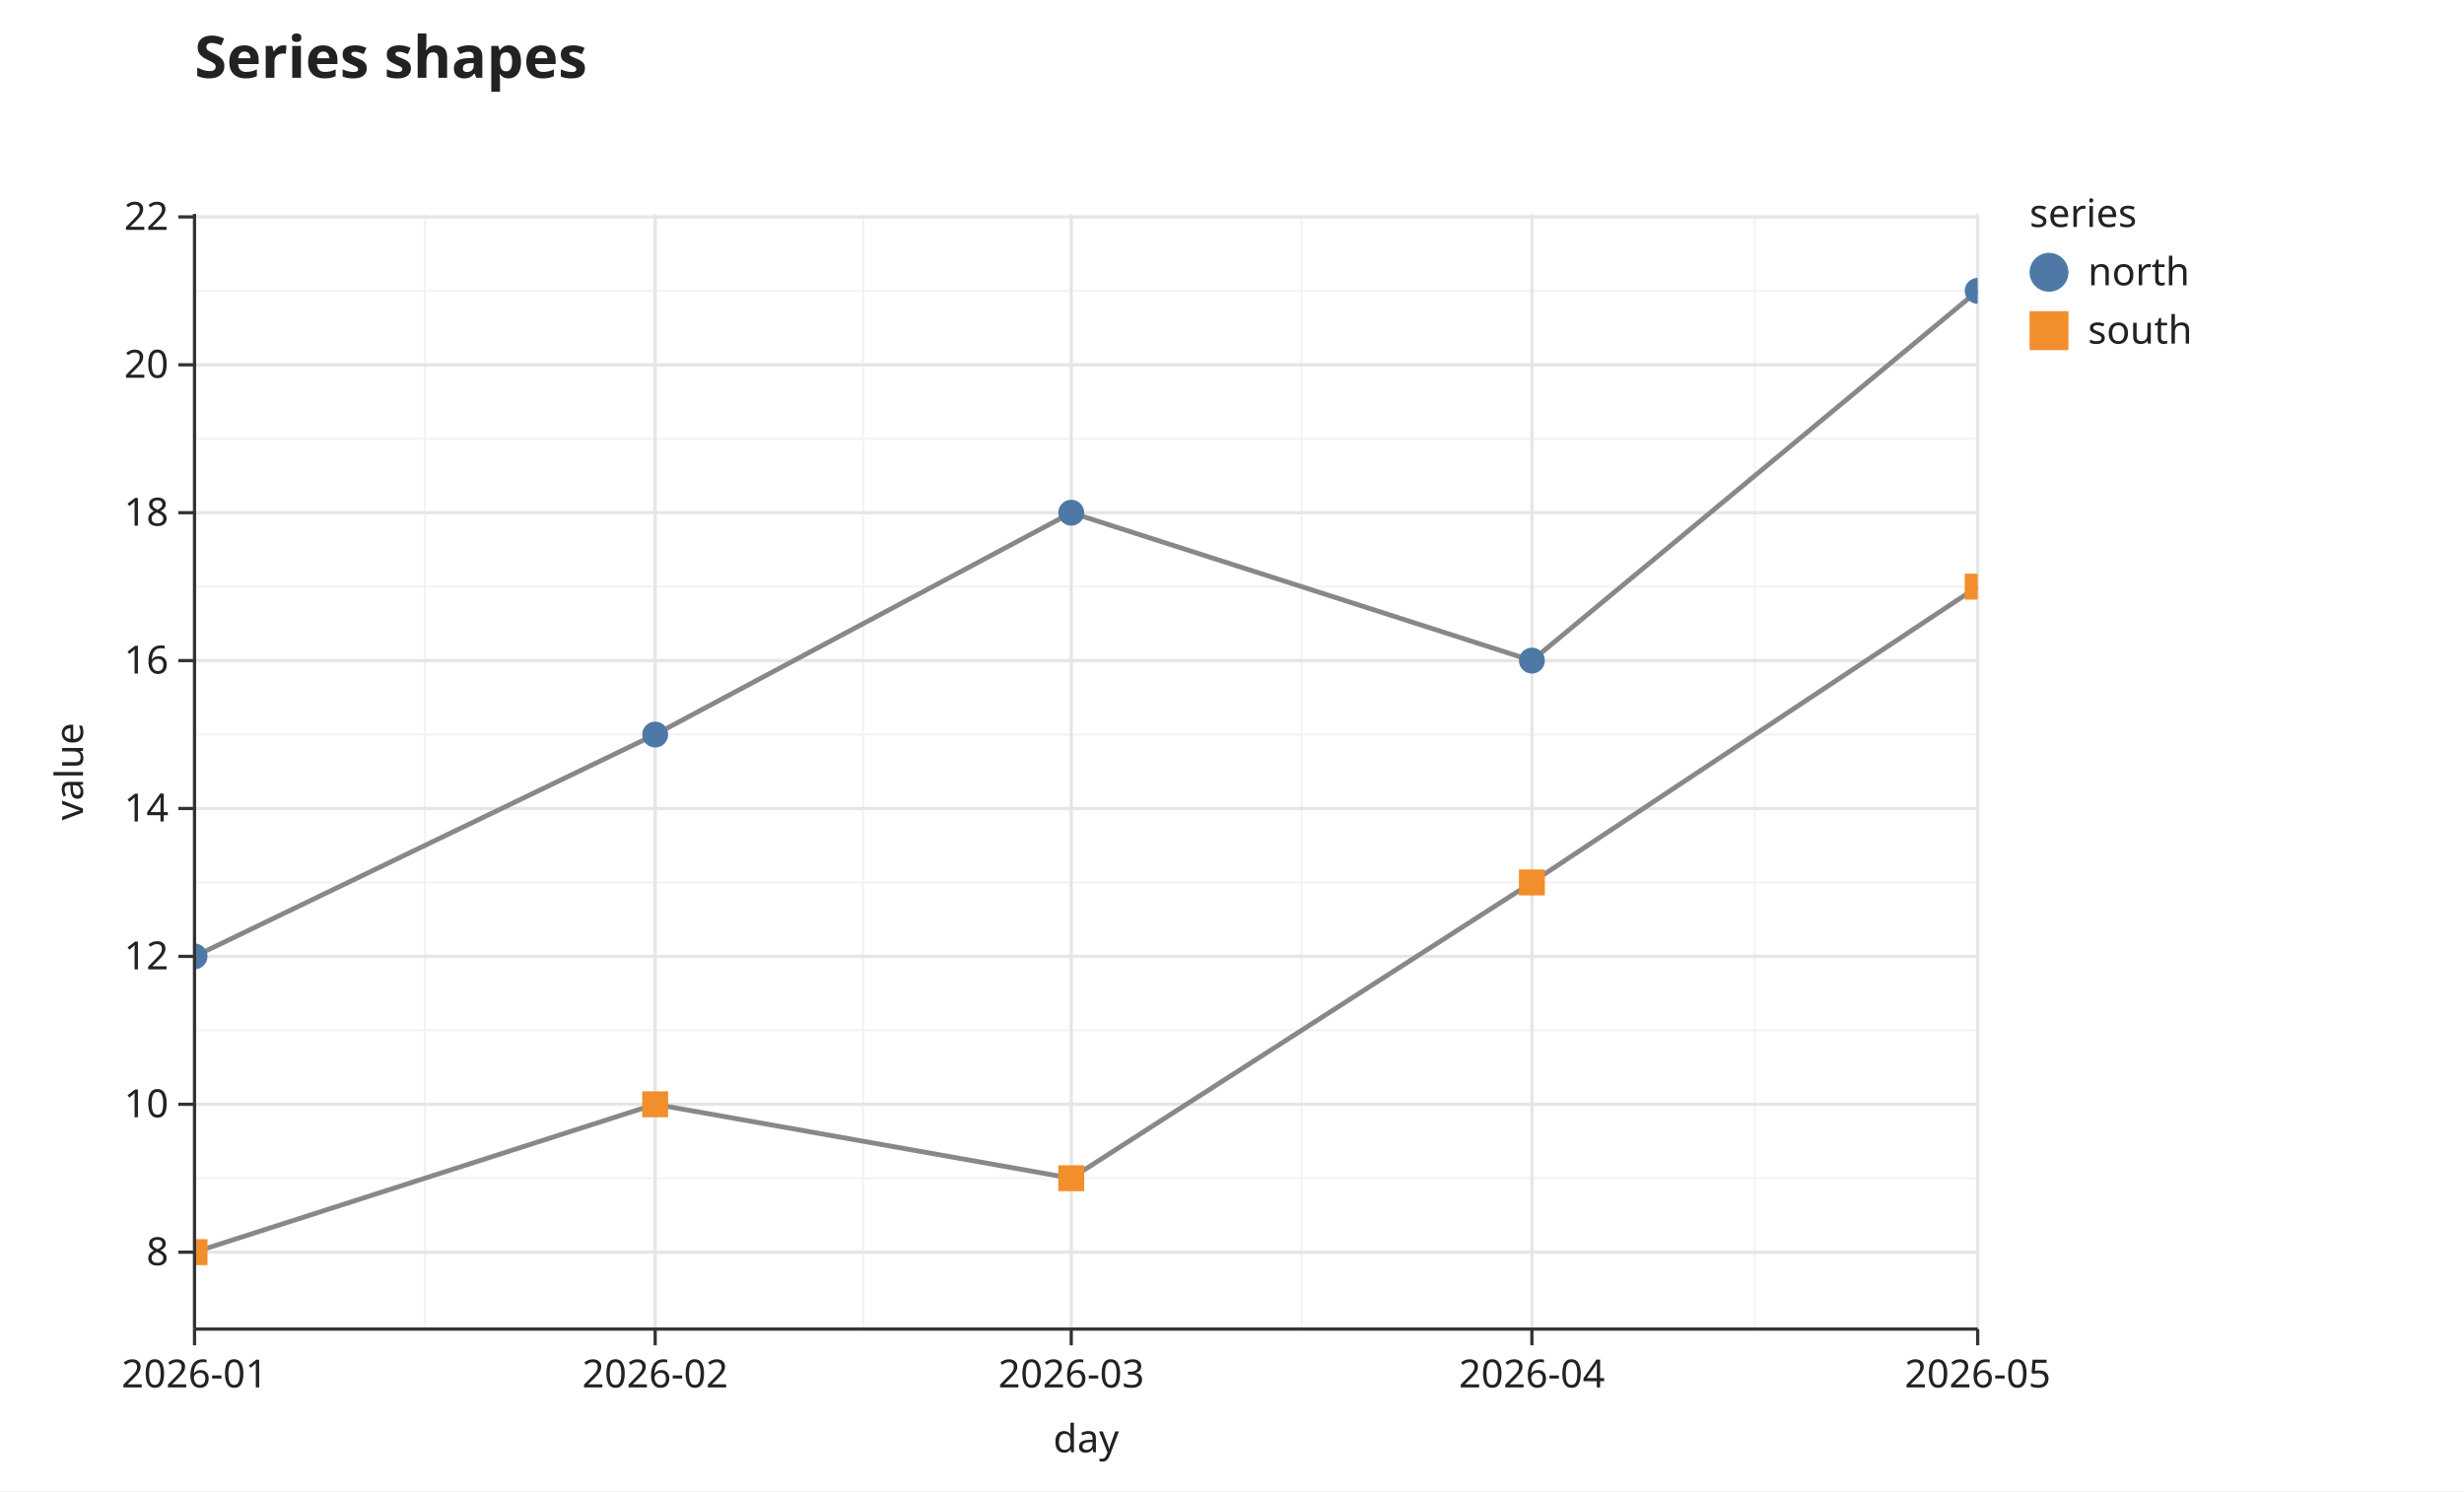
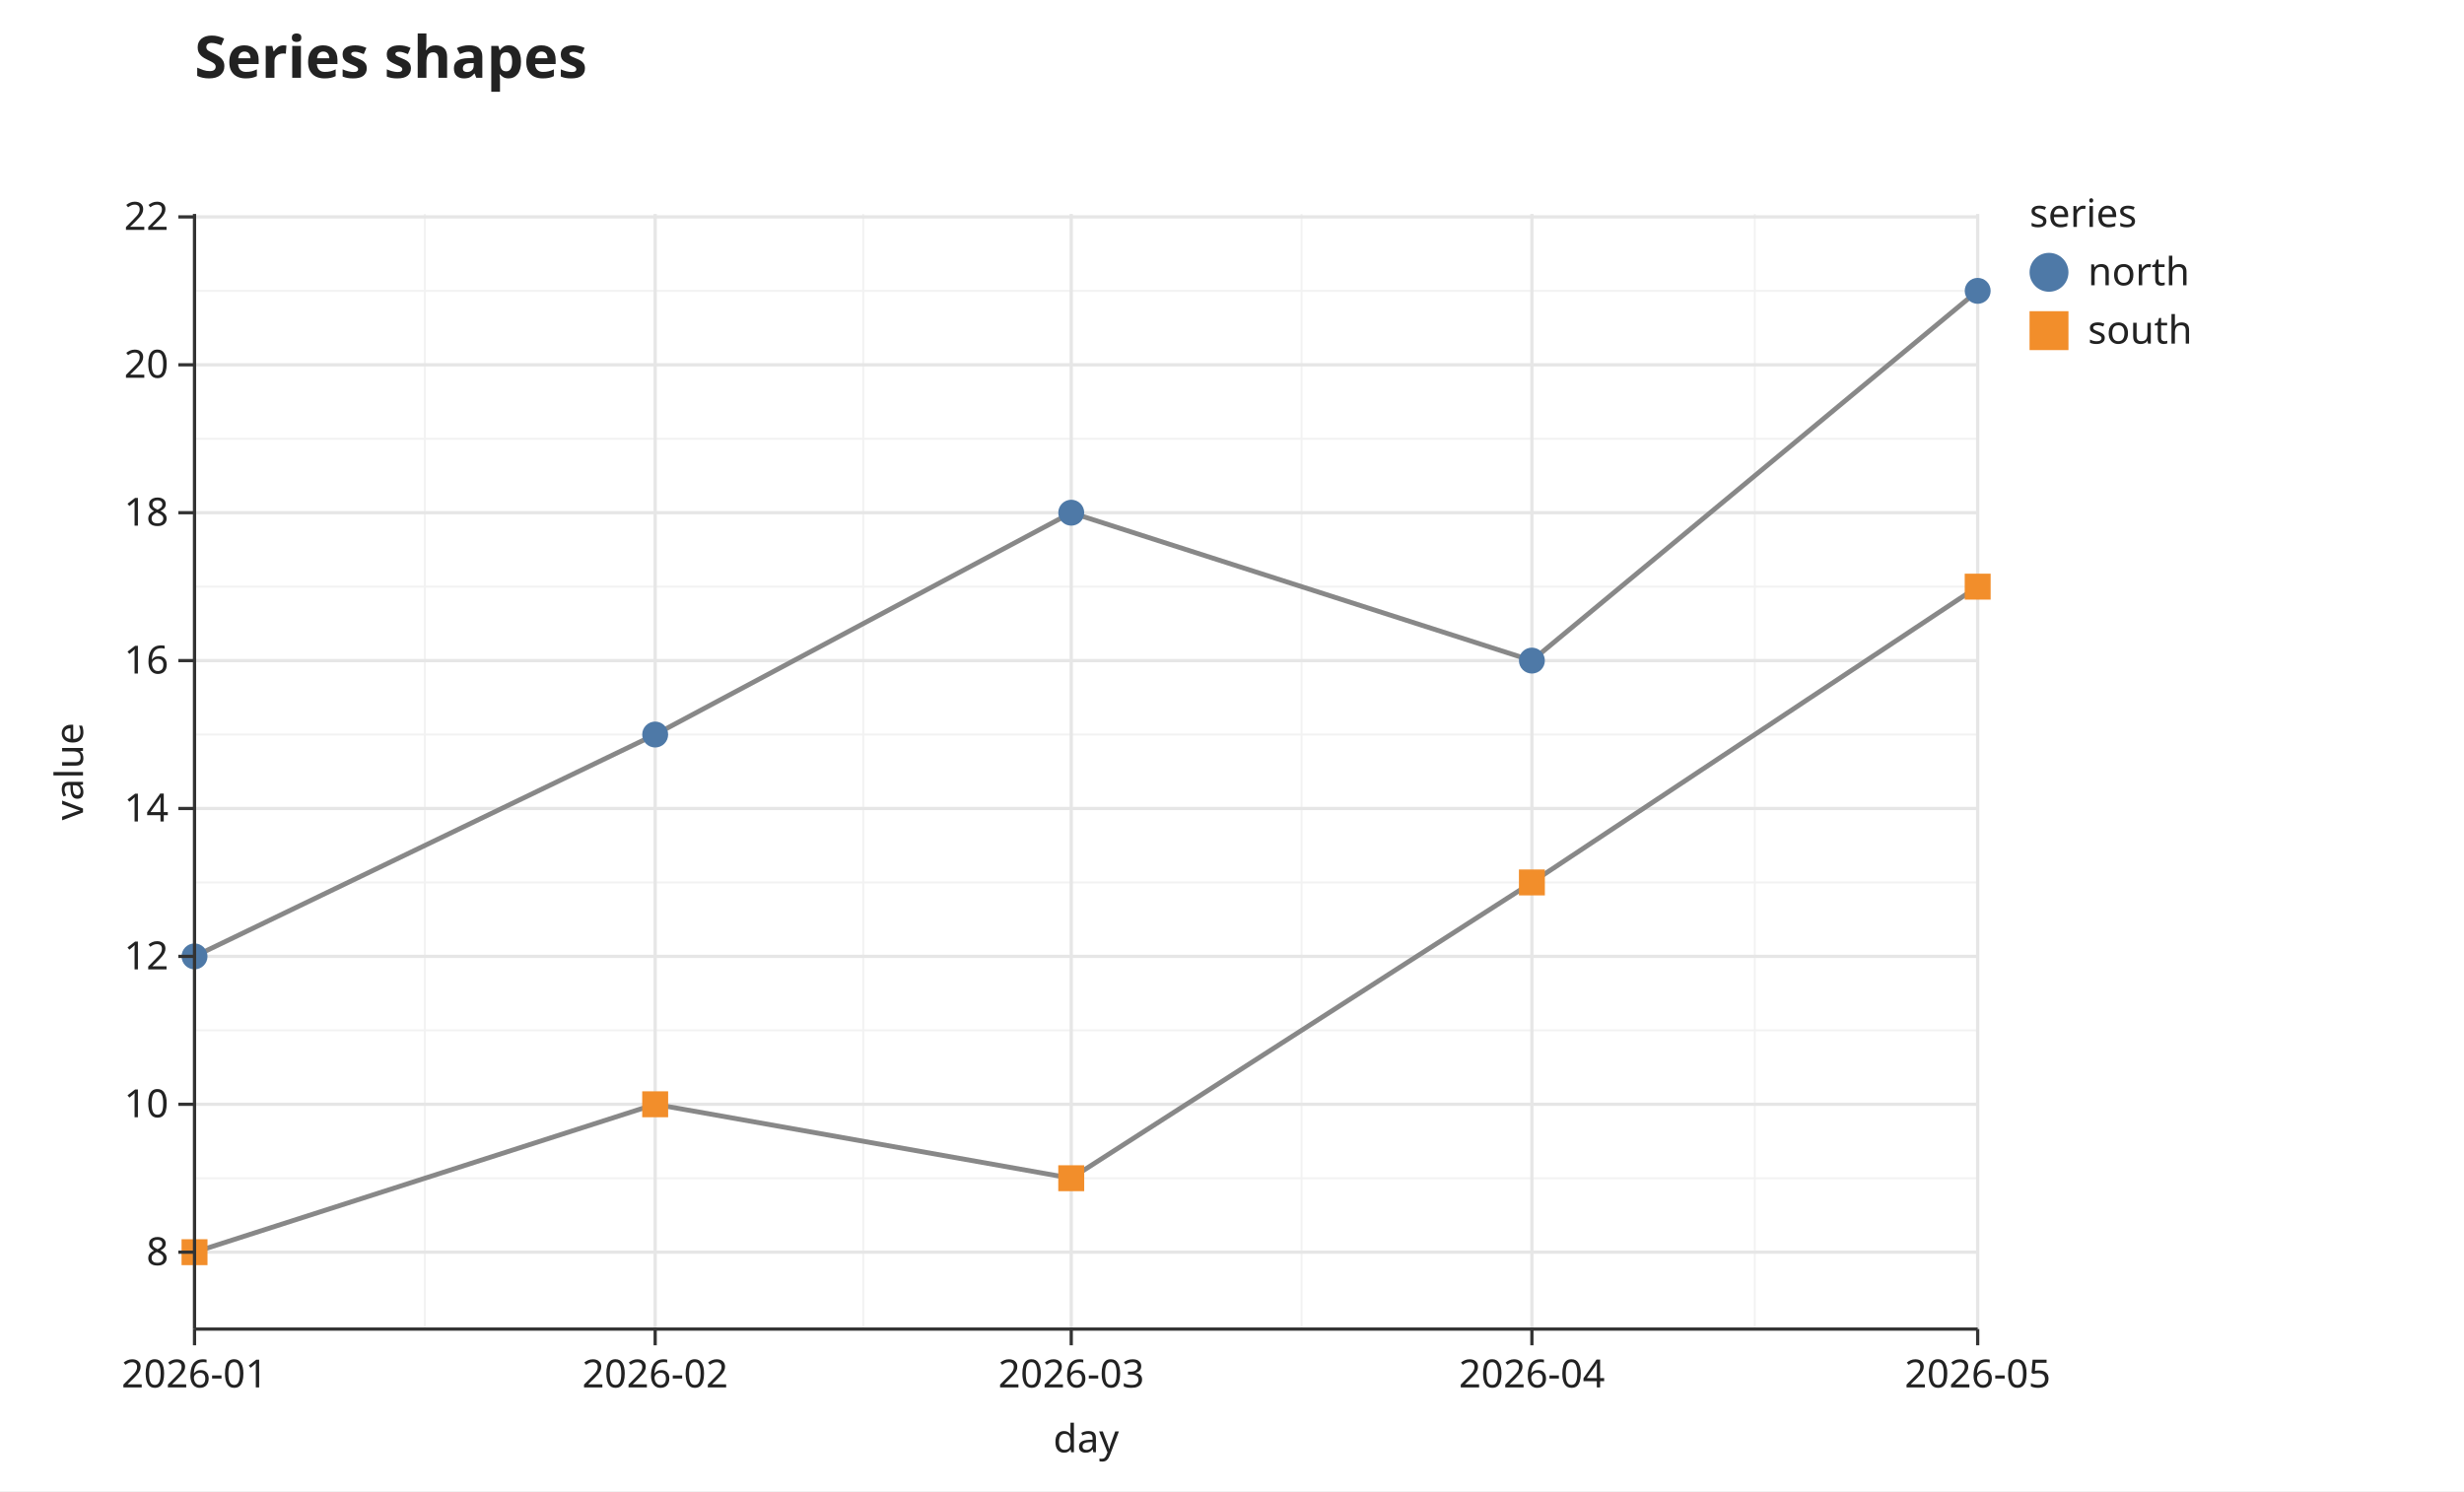
<svg xmlns="http://www.w3.org/2000/svg" width="760" height="460" viewBox="0 0 760 460" role="img" aria-label="Series shapes">
  <rect class="algraf-background" x="0" y="0" width="760" height="460" fill="#ffffff" />
  <text class="algraf-title" x="60" y="24" font-family="system-ui, sans-serif" font-size="18" font-weight="600" fill="#222222">Series shapes</text>
  <rect class="algraf-plot-area" x="60" y="66" width="550" height="344" fill="#ffffff" />
  <g class="algraf-grid">
    <line x1="131.042" y1="66" x2="131.042" y2="410" stroke="#f2f2f2" stroke-width="0.6" />
    <line x1="266.25" y1="66" x2="266.25" y2="410" stroke="#f2f2f2" stroke-width="0.6" />
    <line x1="401.458" y1="66" x2="401.458" y2="410" stroke="#f2f2f2" stroke-width="0.6" />
    <line x1="541.25" y1="66" x2="541.25" y2="410" stroke="#f2f2f2" stroke-width="0.6" />
    <line x1="60" y1="363.464" x2="610" y2="363.464" stroke="#f2f2f2" stroke-width="0.6" />
    <line x1="60" y1="317.841" x2="610" y2="317.841" stroke="#f2f2f2" stroke-width="0.6" />
    <line x1="60" y1="272.218" x2="610" y2="272.218" stroke="#f2f2f2" stroke-width="0.6" />
    <line x1="60" y1="226.594" x2="610" y2="226.594" stroke="#f2f2f2" stroke-width="0.6" />
    <line x1="60" y1="180.971" x2="610" y2="180.971" stroke="#f2f2f2" stroke-width="0.6" />
    <line x1="60" y1="135.347" x2="610" y2="135.347" stroke="#f2f2f2" stroke-width="0.6" />
    <line x1="60" y1="89.724" x2="610" y2="89.724" stroke="#f2f2f2" stroke-width="0.6" />
    <line x1="60" y1="66" x2="60" y2="410" stroke="#e6e6e6" stroke-width="1" />
    <line x1="202.083" y1="66" x2="202.083" y2="410" stroke="#e6e6e6" stroke-width="1" />
    <line x1="330.417" y1="66" x2="330.417" y2="410" stroke="#e6e6e6" stroke-width="1" />
    <line x1="472.5" y1="66" x2="472.5" y2="410" stroke="#e6e6e6" stroke-width="1" />
    <line x1="610" y1="66" x2="610" y2="410" stroke="#e6e6e6" stroke-width="1" />
    <line x1="60" y1="386.276" x2="610" y2="386.276" stroke="#e6e6e6" stroke-width="1" />
    <line x1="60" y1="340.653" x2="610" y2="340.653" stroke="#e6e6e6" stroke-width="1" />
    <line x1="60" y1="295.029" x2="610" y2="295.029" stroke="#e6e6e6" stroke-width="1" />
    <line x1="60" y1="249.406" x2="610" y2="249.406" stroke="#e6e6e6" stroke-width="1" />
    <line x1="60" y1="203.782" x2="610" y2="203.782" stroke="#e6e6e6" stroke-width="1" />
    <line x1="60" y1="158.159" x2="610" y2="158.159" stroke="#e6e6e6" stroke-width="1" />
    <line x1="60" y1="112.536" x2="610" y2="112.536" stroke="#e6e6e6" stroke-width="1" />
    <line x1="60" y1="66.912" x2="610" y2="66.912" stroke="#e6e6e6" stroke-width="1" />
  </g>
-   <defs>
-     <clipPath id="algraf-clip-0">
-       <rect x="60" y="66" width="550" height="344" />
-     </clipPath>
-   </defs>
-   <g clip-path="url(#algraf-clip-0)">
-     <g class="algraf-layer algraf-geom-line">
-       <path d="M60 295.029 L202.083 226.594 L330.417 158.159 L472.5 203.782 L610 89.724" fill="none" stroke="#888888" stroke-width="1.5" opacity="1" />
-       <path d="M60 386.276 L202.083 340.653 L330.417 363.464 L472.5 272.218 L610 180.971" fill="none" stroke="#888888" stroke-width="1.5" opacity="1" />
-     </g>
-     <g class="algraf-layer algraf-geom-point">
-       <circle cx="60" cy="295.029" r="4" fill="#4E79A7" opacity="1" />
-       <circle cx="202.083" cy="226.594" r="4" fill="#4E79A7" opacity="1" />
-       <circle cx="330.417" cy="158.159" r="4" fill="#4E79A7" opacity="1" />
-       <circle cx="472.5" cy="203.782" r="4" fill="#4E79A7" opacity="1" />
-       <circle cx="610" cy="89.724" r="4" fill="#4E79A7" opacity="1" />
-       <rect x="56" y="382.276" width="8" height="8" fill="#F28E2B" opacity="1" />
-       <rect x="198.083" y="336.653" width="8" height="8" fill="#F28E2B" opacity="1" />
-       <rect x="326.417" y="359.464" width="8" height="8" fill="#F28E2B" opacity="1" />
-       <rect x="468.5" y="268.218" width="8" height="8" fill="#F28E2B" opacity="1" />
-       <rect x="606" y="176.971" width="8" height="8" fill="#F28E2B" opacity="1" />
-     </g>
+   <g class="algraf-layer algraf-geom-line">
+     <path d="M60 295.029 L202.083 226.594 L330.417 158.159 L472.5 203.782 L610 89.724" fill="none" stroke="#888888" stroke-width="1.5" opacity="1" />
+     <path d="M60 386.276 L202.083 340.653 L330.417 363.464 L472.5 272.218 L610 180.971" fill="none" stroke="#888888" stroke-width="1.5" opacity="1" />
+   </g>
+   <g class="algraf-layer algraf-geom-point">
+     <circle cx="60" cy="295.029" r="4" fill="#4E79A7" opacity="1" />
+     <circle cx="202.083" cy="226.594" r="4" fill="#4E79A7" opacity="1" />
+     <circle cx="330.417" cy="158.159" r="4" fill="#4E79A7" opacity="1" />
+     <circle cx="472.5" cy="203.782" r="4" fill="#4E79A7" opacity="1" />
+     <circle cx="610" cy="89.724" r="4" fill="#4E79A7" opacity="1" />
+     <rect x="56" y="382.276" width="8" height="8" fill="#F28E2B" opacity="1" />
+     <rect x="198.083" y="336.653" width="8" height="8" fill="#F28E2B" opacity="1" />
+     <rect x="326.417" y="359.464" width="8" height="8" fill="#F28E2B" opacity="1" />
+     <rect x="468.5" y="268.218" width="8" height="8" fill="#F28E2B" opacity="1" />
+     <rect x="606" y="176.971" width="8" height="8" fill="#F28E2B" opacity="1" />
  </g>
  <g class="algraf-axes">
    <line x1="60" y1="410" x2="610" y2="410" stroke="#333333" stroke-width="1" />
    <line x1="60" y1="410" x2="60" y2="415" stroke="#333333" stroke-width="1" />
    <text x="60" y="428" text-anchor="middle" font-family="system-ui, sans-serif" font-size="12" fill="#222222">2026-01</text>
    <line x1="202.083" y1="410" x2="202.083" y2="415" stroke="#333333" stroke-width="1" />
    <text x="202.083" y="428" text-anchor="middle" font-family="system-ui, sans-serif" font-size="12" fill="#222222">2026-02</text>
    <line x1="330.417" y1="410" x2="330.417" y2="415" stroke="#333333" stroke-width="1" />
    <text x="330.417" y="428" text-anchor="middle" font-family="system-ui, sans-serif" font-size="12" fill="#222222">2026-03</text>
    <line x1="472.5" y1="410" x2="472.5" y2="415" stroke="#333333" stroke-width="1" />
    <text x="472.5" y="428" text-anchor="middle" font-family="system-ui, sans-serif" font-size="12" fill="#222222">2026-04</text>
    <line x1="610" y1="410" x2="610" y2="415" stroke="#333333" stroke-width="1" />
    <text x="610" y="428" text-anchor="middle" font-family="system-ui, sans-serif" font-size="12" fill="#222222">2026-05</text>
    <text x="335" y="448" text-anchor="middle" font-family="system-ui, sans-serif" font-size="12" fill="#222222">day</text>
    <line x1="60" y1="66" x2="60" y2="410" stroke="#333333" stroke-width="1" />
    <line x1="55" y1="386.276" x2="60" y2="386.276" stroke="#333333" stroke-width="1" />
    <text x="52" y="390.276" text-anchor="end" font-family="system-ui, sans-serif" font-size="12" fill="#222222">8</text>
    <line x1="55" y1="340.653" x2="60" y2="340.653" stroke="#333333" stroke-width="1" />
    <text x="52" y="344.653" text-anchor="end" font-family="system-ui, sans-serif" font-size="12" fill="#222222">10</text>
    <line x1="55" y1="295.029" x2="60" y2="295.029" stroke="#333333" stroke-width="1" />
    <text x="52" y="299.029" text-anchor="end" font-family="system-ui, sans-serif" font-size="12" fill="#222222">12</text>
    <line x1="55" y1="249.406" x2="60" y2="249.406" stroke="#333333" stroke-width="1" />
    <text x="52" y="253.406" text-anchor="end" font-family="system-ui, sans-serif" font-size="12" fill="#222222">14</text>
    <line x1="55" y1="203.782" x2="60" y2="203.782" stroke="#333333" stroke-width="1" />
    <text x="52" y="207.782" text-anchor="end" font-family="system-ui, sans-serif" font-size="12" fill="#222222">16</text>
    <line x1="55" y1="158.159" x2="60" y2="158.159" stroke="#333333" stroke-width="1" />
    <text x="52" y="162.159" text-anchor="end" font-family="system-ui, sans-serif" font-size="12" fill="#222222">18</text>
    <line x1="55" y1="112.536" x2="60" y2="112.536" stroke="#333333" stroke-width="1" />
    <text x="52" y="116.536" text-anchor="end" font-family="system-ui, sans-serif" font-size="12" fill="#222222">20</text>
    <line x1="55" y1="66.912" x2="60" y2="66.912" stroke="#333333" stroke-width="1" />
    <text x="52" y="70.912" text-anchor="end" font-family="system-ui, sans-serif" font-size="12" fill="#222222">22</text>
    <text x="25.6" y="238" text-anchor="middle" transform="rotate(-90 25.6 238)" font-family="system-ui, sans-serif" font-size="12" fill="#222222">value</text>
  </g>
  <g class="algraf-legends">
    <text x="626" y="70" text-anchor="start" font-family="system-ui, sans-serif" font-size="12" fill="#222222">series</text>
    <circle cx="632" cy="84" r="6" fill="#4E79A7" />
    <text x="644" y="88" text-anchor="start" font-family="system-ui, sans-serif" font-size="12" fill="#222222">north</text>
    <rect x="626" y="96" width="12" height="12" fill="#F28E2B" />
    <text x="644" y="106" text-anchor="start" font-family="system-ui, sans-serif" font-size="12" fill="#222222">south</text>
  </g>
</svg>
